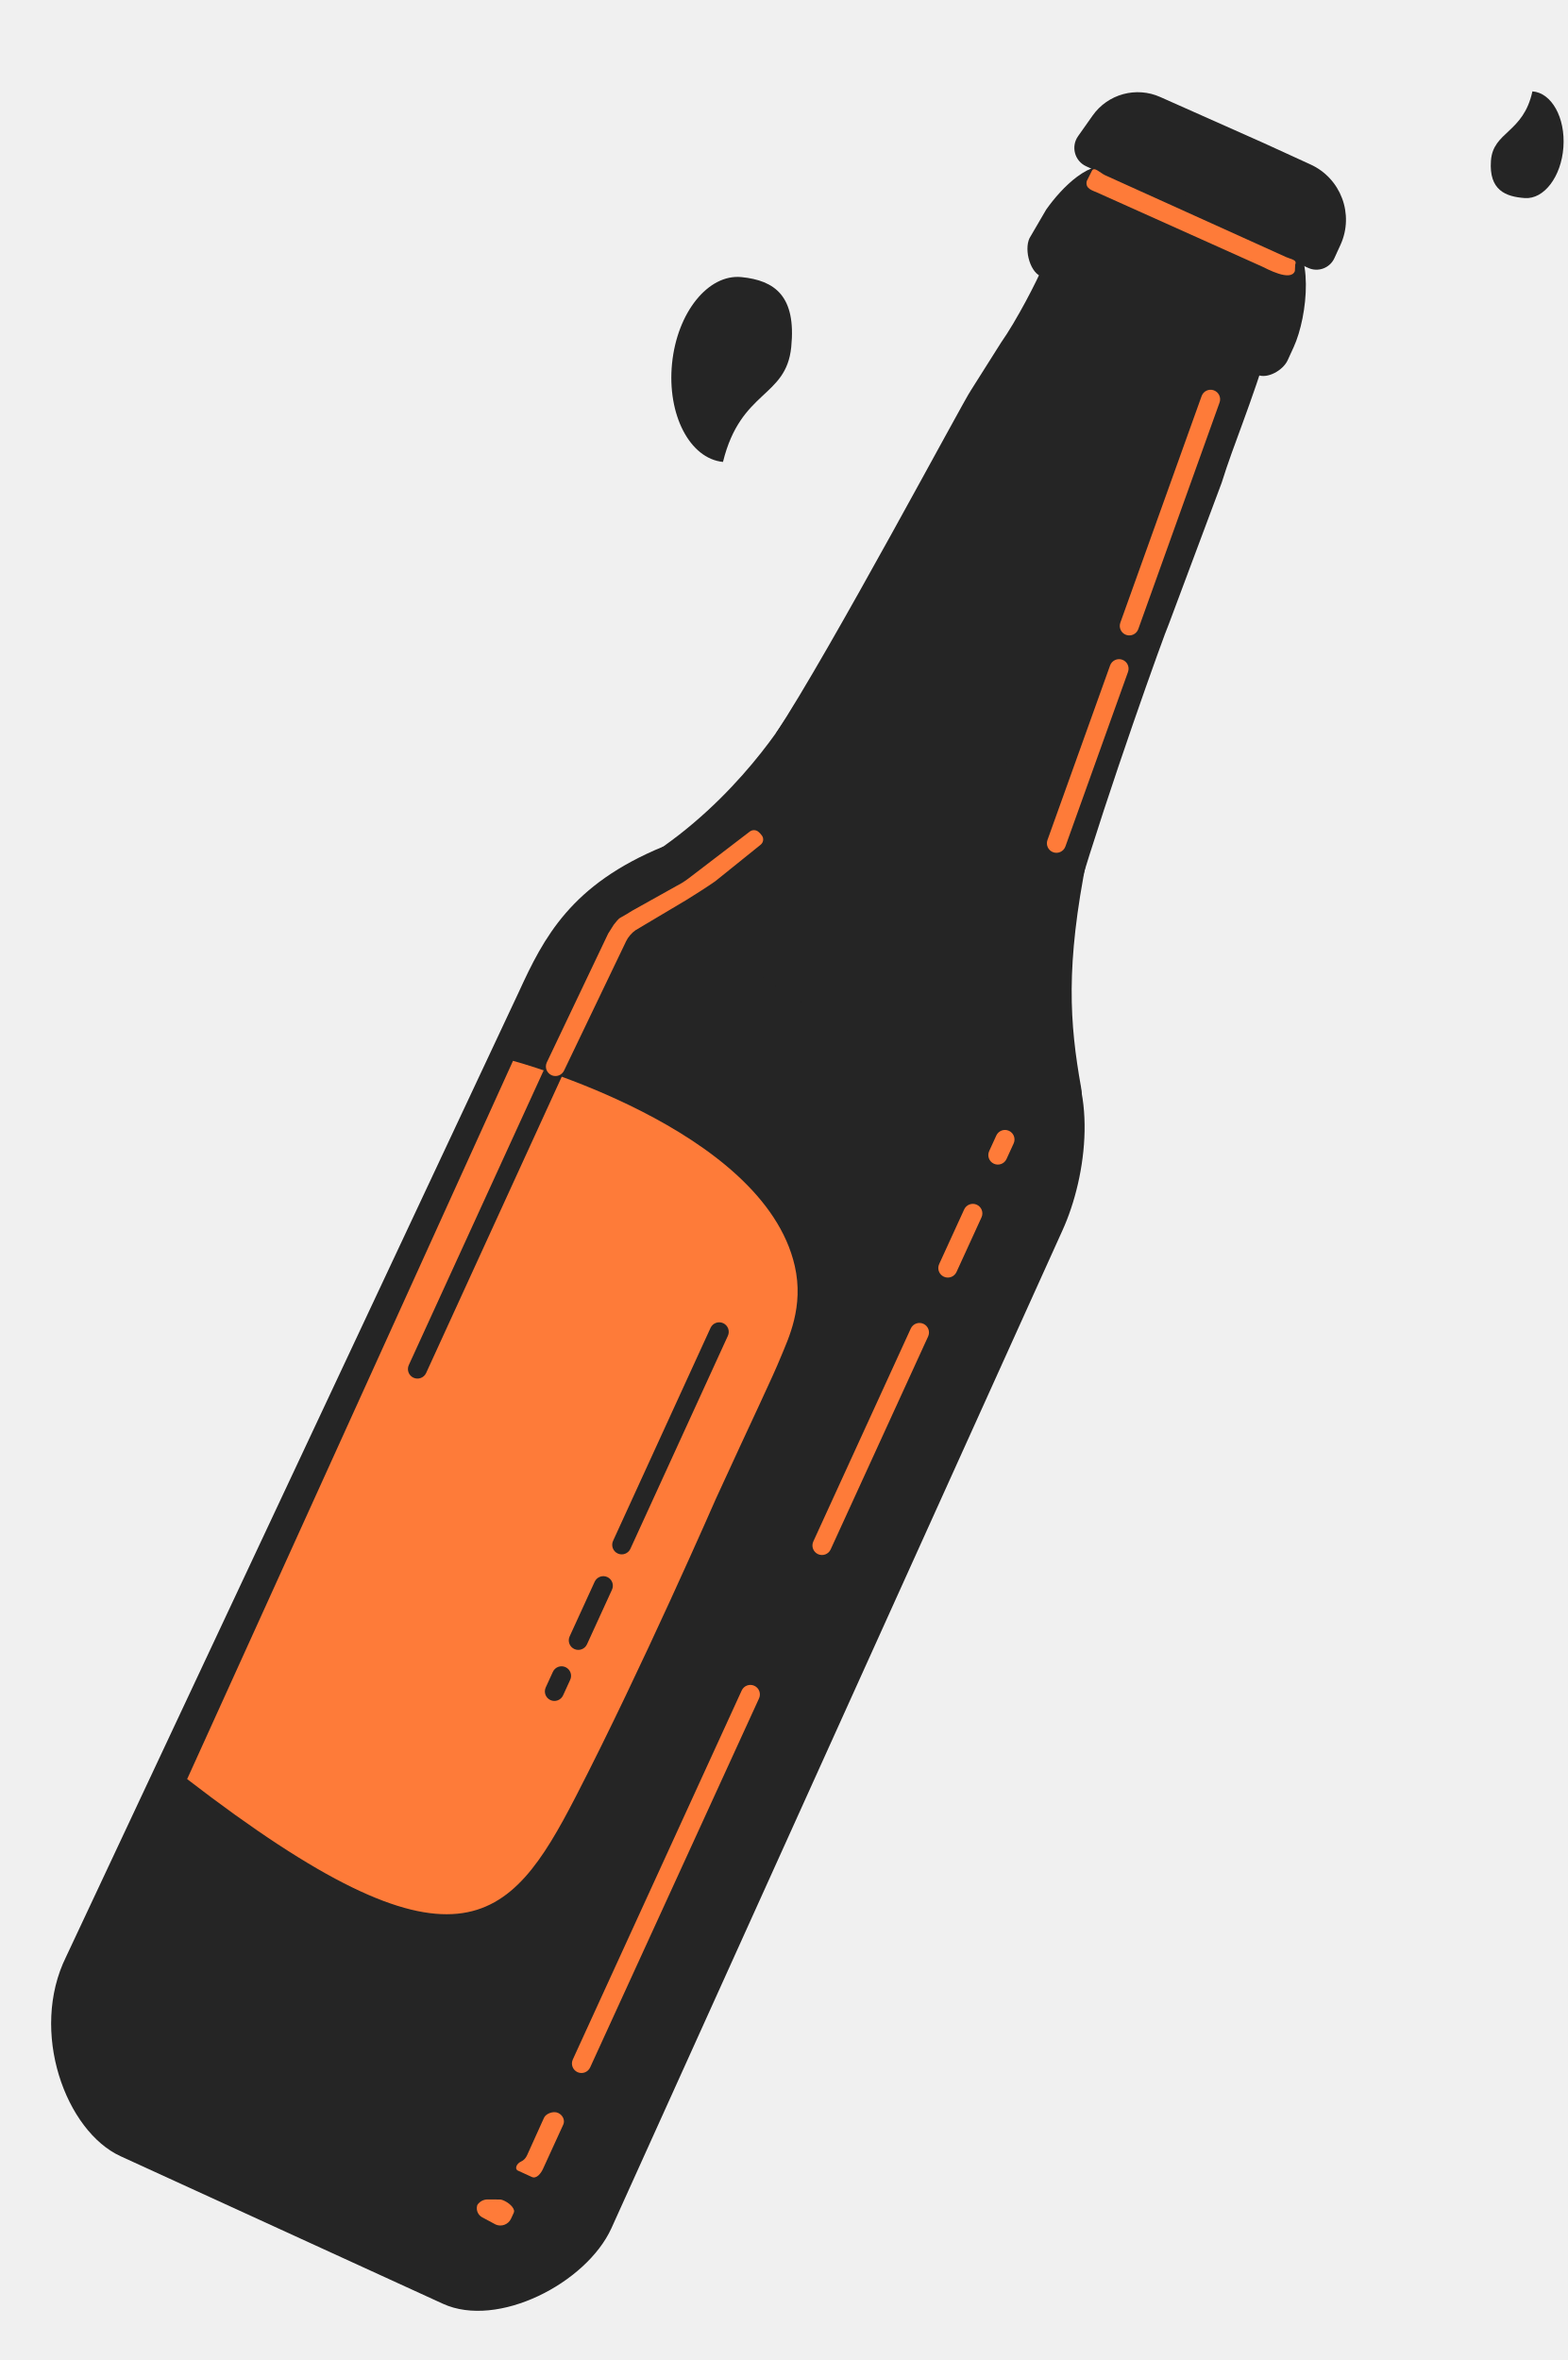
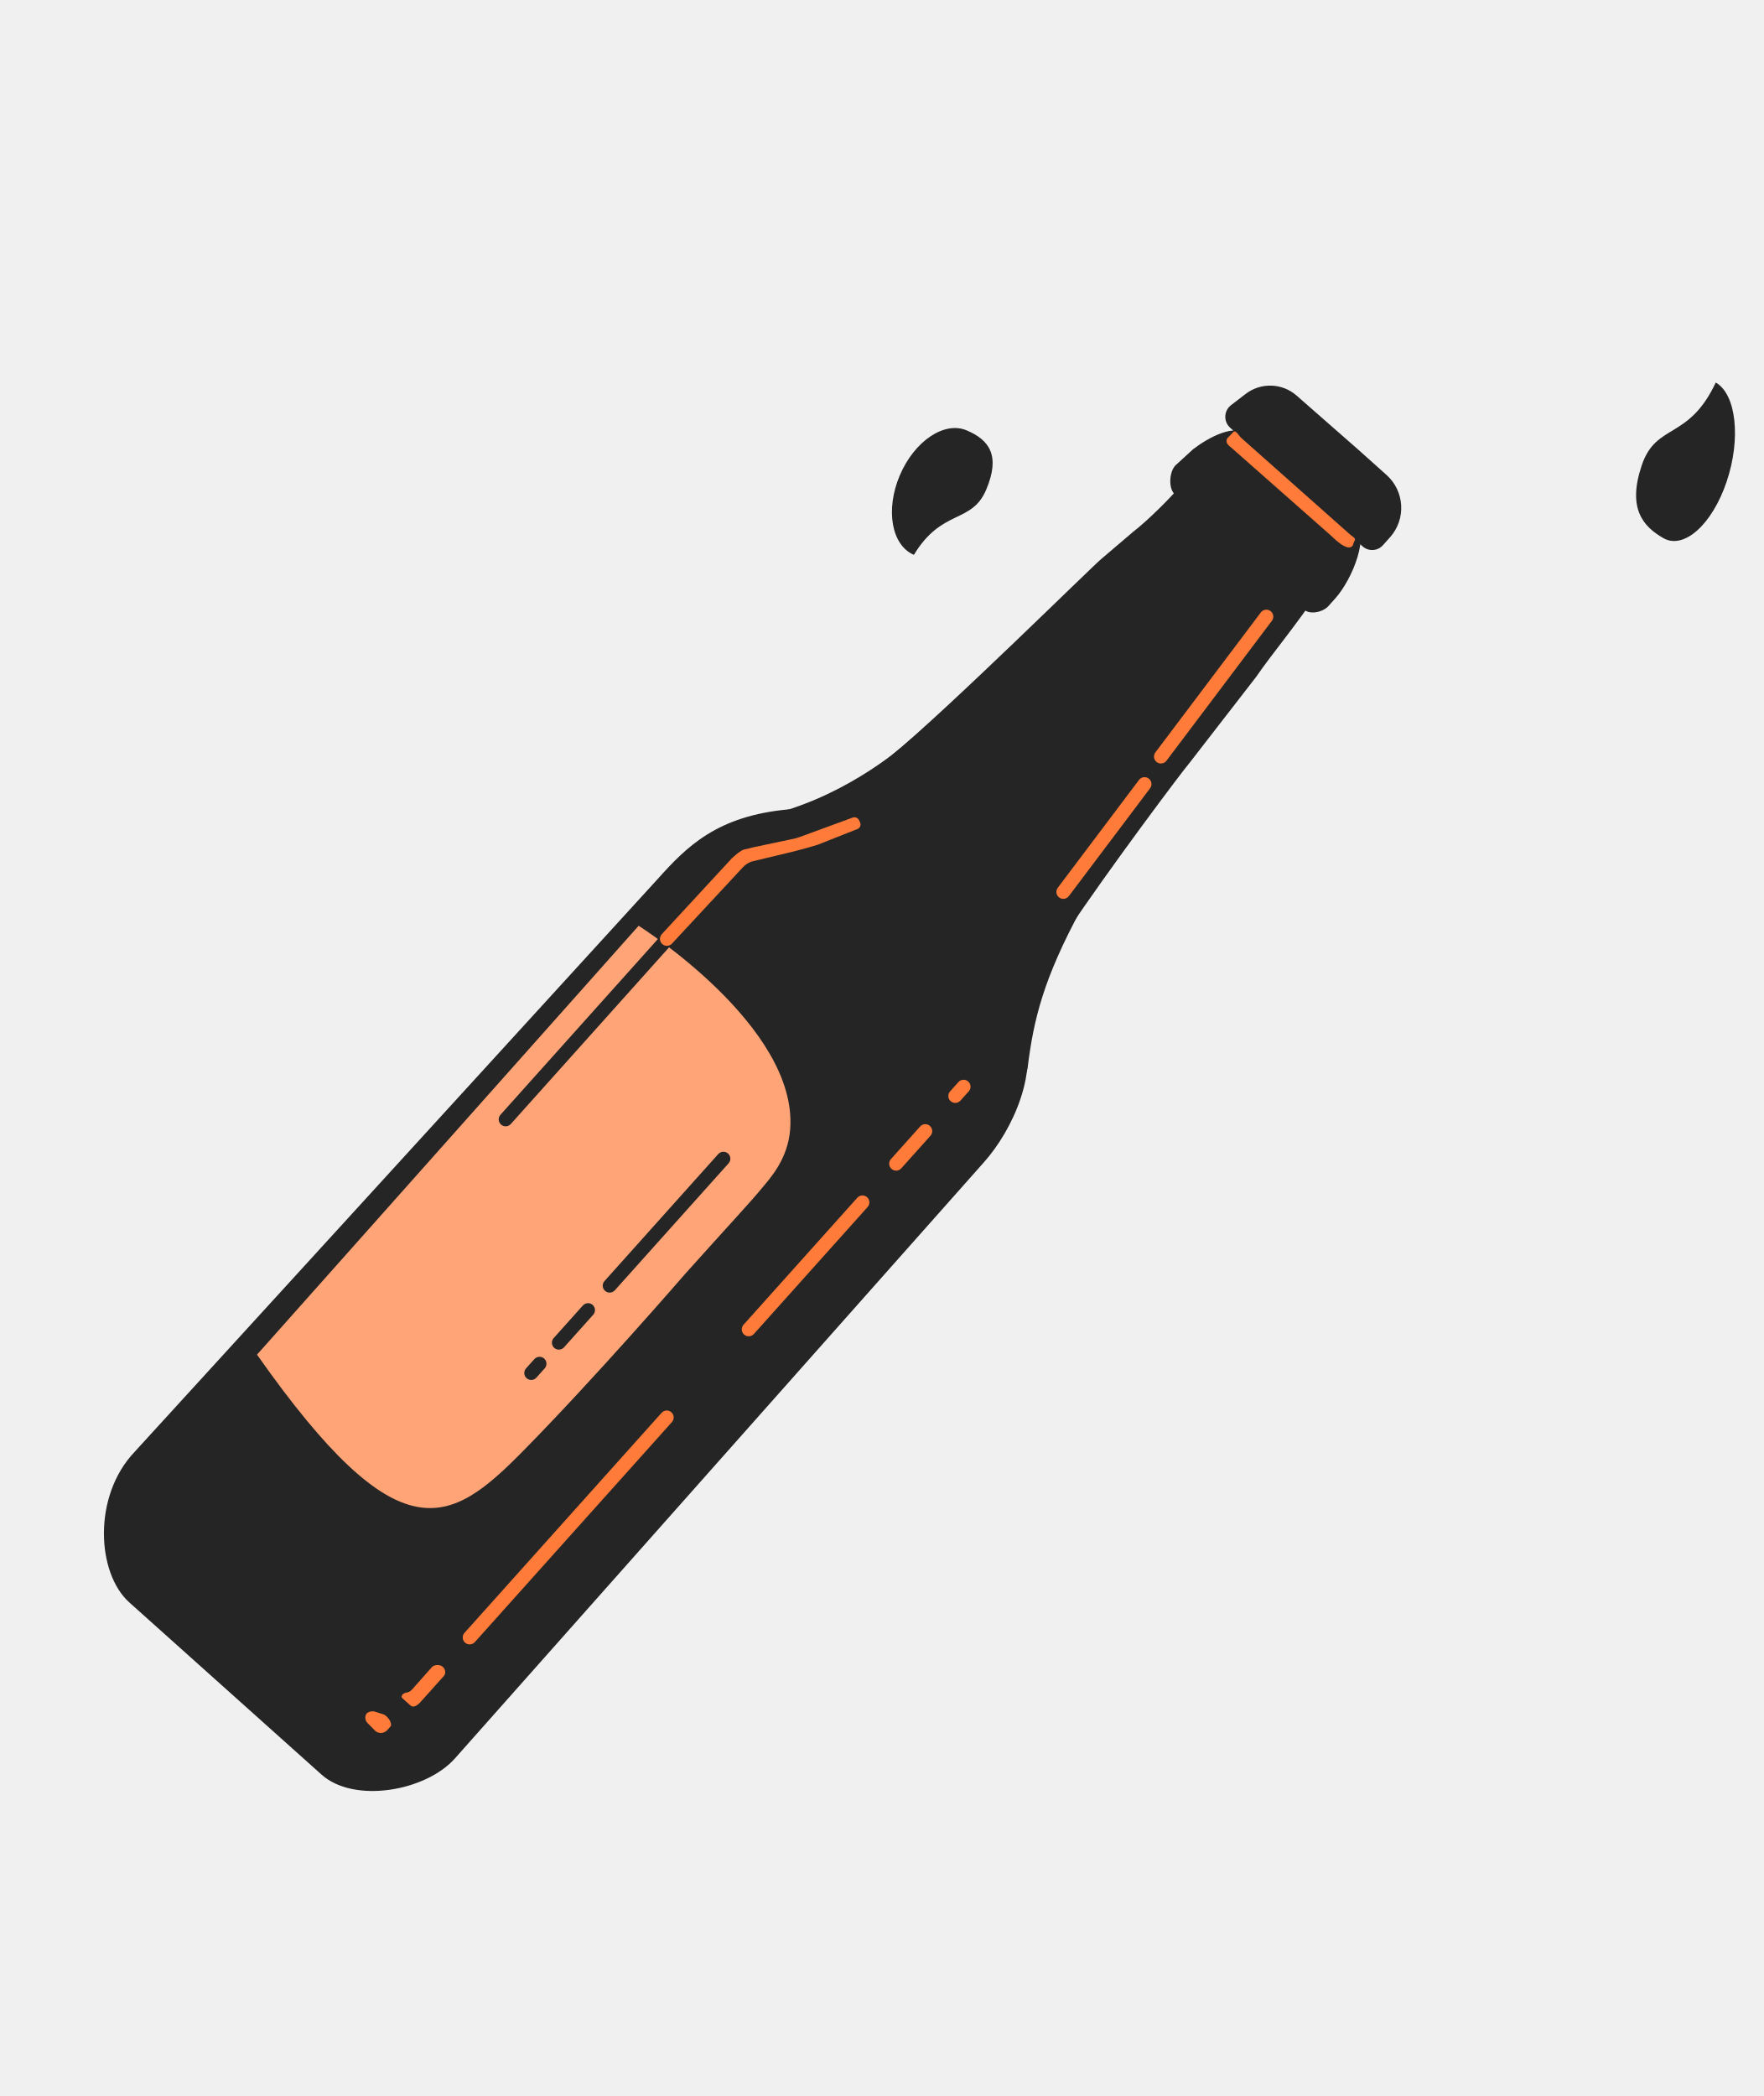
- <svg xmlns="http://www.w3.org/2000/svg" width="170" height="256" viewBox="0 0 170 256" fill="none">
+ <svg xmlns="http://www.w3.org/2000/svg" width="318" height="378" viewBox="0 0 318 378" fill="none">
  <g clip-path="url(#clip0_77_546)">
-     <path d="M48.045 249.899L13.086 233.899C7.139 231.178 3.149 220.383 7.178 212.24L56.276 107.609C58.997 101.663 61.949 95.943 71.934 91.837L114.563 112.497C119.174 117.632 117.956 127.549 115.235 133.495L66.313 241.726C63.592 247.672 53.991 252.62 48.045 249.899Z" fill="#252525" />
-     <path d="M141.905 29.06L117.819 18.037C116.57 17.465 116.148 15.9 116.939 14.777L118.521 12.535C120.172 10.195 123.251 9.354 125.864 10.526L137.118 15.534L142.116 17.822C145.45 19.318 146.924 23.243 145.404 26.566L144.744 28.006C144.252 29.081 142.981 29.552 141.908 29.061L141.905 29.06Z" fill="#252525" />
-     <path d="M136.394 40.655L112.869 29.957C111.62 29.385 111.014 26.736 111.806 25.611L113.483 22.735C115.134 20.395 118.338 17.038 120.953 18.214L131.996 22.677L139.332 25.345C142.666 26.841 141.854 34.321 140.333 37.644L139.674 39.084C139.182 40.16 137.474 41.146 136.398 40.654L136.394 40.655Z" fill="#252525" />
-     <path d="M116.84 97.106L84.14 79.582C90.035 70.662 104.518 43.469 105.312 42.348L108.594 37.153C110.245 34.812 112.488 30.48 113.173 28.809L125.987 34.029L137.957 36.524C135.58 44.283 133.885 47.985 132.518 52.369L126.8 67.66C126.308 68.736 120.143 85.934 116.842 97.107L116.84 97.106Z" fill="#252525" />
-     <path d="M86.184 76.428C86.184 76.428 81.254 85.261 71.934 91.837C62.701 97.577 119.557 130.816 117.264 117.941C116.027 110.991 115.574 104.769 117.919 93.022C120.264 81.276 86.184 76.428 86.184 76.428Z" fill="#252525" />
-     <path d="M55.648 115.073C55.648 115.073 82.782 122.319 86.212 137.323C87.226 141.755 85.495 145.242 84.741 147.094C83.733 149.575 81.743 153.647 77.658 162.571C77.658 162.571 69.584 181.073 62.43 194.935C55.272 208.798 49.472 215.468 20.301 192.986" fill="#FE7B39" />
-     <path d="M109.954 124.035C110.192 123.515 109.964 122.901 109.444 122.663C108.925 122.425 108.311 122.654 108.073 123.174L107.3 124.864C107.062 125.383 107.29 125.997 107.81 126.235C108.329 126.473 108.943 126.244 109.18 125.724L109.954 124.035Z" fill="#FE7B39" />
-     <path d="M61.852 182.215C62.09 181.695 61.862 181.081 61.343 180.843C60.823 180.606 60.209 180.835 59.972 181.354L59.198 183.044C58.96 183.564 59.188 184.178 59.708 184.416C60.227 184.653 60.841 184.424 61.079 183.904L61.852 182.215Z" fill="#252525" />
-     <path d="M106.467 132.053C106.705 131.533 106.477 130.919 105.958 130.681C105.439 130.444 104.825 130.672 104.587 131.192L101.875 137.119C101.637 137.639 101.865 138.253 102.384 138.491C102.903 138.728 103.517 138.499 103.755 137.98L106.467 132.053Z" fill="#FE7B39" />
-     <path d="M132.29 43.662C132.483 43.124 132.203 42.532 131.666 42.339C131.128 42.146 130.536 42.426 130.343 42.964L121.527 67.543C121.334 68.081 121.613 68.674 122.151 68.867C122.688 69.059 123.281 68.779 123.474 68.241L132.29 43.662Z" fill="#FE7B39" />
-     <path d="M140.495 28.69L140.46 29.401C140.016 30.597 137.375 29.131 136.857 28.893L119.014 20.887C118.495 20.65 117.695 20.479 117.883 19.642L118.437 18.535C118.674 18.017 119.353 18.768 119.874 19.007L139.516 27.89C140.034 28.127 140.733 28.171 140.494 28.692L140.495 28.69Z" fill="#FE7B39" />
-     <path d="M122.36 72.886C122.553 72.348 122.274 71.755 121.736 71.562C121.199 71.37 120.607 71.65 120.414 72.188L113.621 91.125C113.428 91.663 113.707 92.256 114.245 92.448C114.782 92.641 115.374 92.361 115.568 91.823L122.36 72.886Z" fill="#FE7B39" />
-     <path d="M66.385 172.44C66.623 171.92 66.394 171.306 65.875 171.068C65.356 170.831 64.742 171.06 64.504 171.58L61.792 177.506C61.554 178.026 61.782 178.64 62.301 178.878C62.82 179.115 63.434 178.887 63.672 178.367L66.385 172.44Z" fill="#252525" />
-     <path d="M100.676 144.972C100.914 144.452 100.686 143.838 100.167 143.6C99.648 143.363 99.034 143.591 98.796 144.111L88.222 167.214C87.984 167.734 88.213 168.348 88.732 168.586C89.251 168.823 89.865 168.595 90.103 168.075L100.676 144.972Z" fill="#FE7B39" />
-     <path d="M78.955 144.902C79.193 144.382 78.965 143.768 78.446 143.53C77.927 143.292 77.313 143.521 77.075 144.041L66.502 167.144C66.264 167.664 66.492 168.278 67.011 168.516C67.53 168.753 68.144 168.525 68.382 168.005L78.955 144.902Z" fill="#252525" />
-     <path d="M60.922 116.821C61.16 116.301 60.932 115.687 60.413 115.45C59.894 115.212 59.28 115.441 59.042 115.961L44.344 148.076C44.106 148.596 44.334 149.21 44.853 149.448C45.373 149.685 45.986 149.456 46.224 148.936L60.922 116.821Z" fill="#252525" />
-     <path d="M82.334 184.235C82.572 183.715 82.344 183.101 81.825 182.863C81.306 182.625 80.692 182.854 80.454 183.374L62.134 223.404C61.896 223.924 62.124 224.538 62.643 224.776C63.162 225.013 63.776 224.784 64.014 224.265L82.334 184.235Z" fill="#FE7B39" />
-     <path d="M57.684 236.144L56.185 235.458C55.777 235.271 56.054 234.68 56.509 234.48C56.805 234.349 57.035 234.1 57.168 233.803L59.009 229.728C59.221 229.265 60.022 228.961 60.541 229.198C61.059 229.436 61.31 230.006 61.098 230.468L58.896 235.28C58.684 235.742 58.205 236.383 57.686 236.145L57.684 236.144Z" fill="#FE7B39" />
-     <path d="M53.762 241.302L52.311 240.525C51.86 240.283 51.629 239.767 51.753 239.27C51.765 239.217 51.789 239.166 51.821 239.121C52.074 238.781 52.474 238.58 52.898 238.582L54.255 238.591C54.29 238.592 54.321 238.595 54.356 238.602C54.873 238.726 55.643 239.253 55.76 239.767C55.781 239.857 55.766 239.948 55.728 240.031L55.438 240.664C55.147 241.3 54.401 241.585 53.761 241.304L53.762 241.302Z" fill="#FE7B39" />
-     <path d="M59.82 116.627C59.301 116.39 59.071 115.775 59.309 115.255L65.969 101.272L66.572 100.315C66.856 99.987 67.029 99.685 67.335 99.526C67.571 99.406 68.265 98.988 68.575 98.789L73.402 96.093C73.856 95.863 74.292 95.589 74.696 95.28L81.33 90.205C81.613 89.988 82.012 90.002 82.28 90.237C82.424 90.362 82.558 90.507 82.661 90.657C82.874 90.968 82.804 91.391 82.513 91.627L77.6 95.583C77.13 95.933 74.984 97.313 74.479 97.609L68.941 100.903C68.539 101.174 68.122 101.658 67.918 102.097L61.191 116.119C60.953 116.637 60.339 116.868 59.818 116.629L59.82 116.627Z" fill="#FE7B39" />
+     <path d="M57.976 320.03L23.322 288.989C17.428 283.71 16.693 269.802 24.272 261.839L118.577 158.558C123.857 152.664 129.322 147.114 142.335 145.954L184.178 185.134C187.662 192.724 182.695 203.747 177.415 209.641L82.021 317.146C76.741 323.04 63.87 325.31 57.976 320.03Z" fill="#252525" />
+     <path d="M245.733 98.533L221.857 77.147C220.619 76.037 220.693 74.077 222.011 73.064L224.644 71.041C227.392 68.93 231.252 69.063 233.851 71.356L245.057 81.185L250.011 85.622C253.327 88.548 253.622 93.613 250.671 96.907L249.392 98.334C248.437 99.401 246.799 99.488 245.735 98.535L245.733 98.533Z" fill="#252525" />
+     <path d="M235.201 109.954L211.858 89.144C210.619 88.035 210.87 84.756 212.19 83.741L215.16 81.02C217.908 78.908 222.816 76.179 225.415 78.477L236.574 87.598L244.094 93.317C247.409 96.243 243.785 104.594 240.835 107.888L239.556 109.316C238.601 110.382 236.272 110.909 235.206 109.954L235.201 109.954Z" fill="#252525" />
+     <path d="M192.335 168.166L160.84 136.175C170.855 127.984 197.355 101.76 198.675 100.75L204.334 95.924C207.082 93.812 211.229 89.612 212.62 87.927L225.554 98.56L238.491 105.74C232.957 113.854 229.67 117.523 226.516 122.098L214.418 137.716C213.463 138.782 200.163 156.443 192.338 168.169L192.335 168.166Z" fill="#252525" />
+     <path d="M164.334 133.264C164.334 133.264 155.466 141.702 142.335 145.954C129.604 149.272 183.372 208.097 185.345 192.396C186.411 183.92 188.122 176.567 195.049 163.835C201.976 151.103 164.334 133.264 164.334 133.264Z" fill="#252525" />
+     <path d="M115.173 166.958C115.173 166.958 143.926 185.074 142.502 203.644C142.083 209.13 138.83 212.537 137.294 214.407C135.238 216.912 131.476 220.903 123.552 229.749C123.552 229.749 107.579 248.23 94.334 261.68C81.084 275.131 71.987 280.755 46.35 244.301" fill="#FFA476" />
+     <path d="M174.709 196.812C175.171 196.297 175.128 195.505 174.613 195.044C174.098 194.583 173.307 194.627 172.845 195.143L171.345 196.818C170.884 197.333 170.927 198.124 171.441 198.585C171.956 199.046 172.747 199.002 173.209 198.487L174.709 196.812Z" fill="#FE7B39" />
+     <path d="M98.233 246.774C98.695 246.258 98.652 245.467 98.137 245.006C97.622 244.545 96.831 244.589 96.369 245.104L94.869 246.779C94.407 247.294 94.451 248.086 94.965 248.547C95.48 249.008 96.271 248.964 96.733 248.448L98.233 246.774Z" fill="#252525" />
+     <path d="M167.801 204.826C168.263 204.311 168.22 203.519 167.705 203.058C167.191 202.597 166.399 202.641 165.938 203.157L160.675 209.032C160.213 209.547 160.256 210.339 160.771 210.8C161.286 211.261 162.077 211.217 162.539 210.701L167.801 204.826Z" fill="#FE7B39" />
+     <path d="M229.378 111.955C229.794 111.403 229.684 110.618 229.133 110.202C228.581 109.786 227.796 109.897 227.38 110.45L208.367 135.687C207.95 136.24 208.06 137.025 208.612 137.441C209.164 137.856 209.949 137.745 210.365 137.193L229.378 111.955Z" fill="#FE7B39" />
+     <path d="M244.237 97.599L243.94 98.408C242.998 99.631 240.473 96.988 239.959 96.528L222.214 80.869C221.701 80.409 220.837 79.924 221.355 79.025L222.392 77.945C222.853 77.431 223.368 78.543 223.884 79.005L243.392 96.323C243.906 96.783 244.697 97.085 244.235 97.602L244.237 97.599Z" fill="#FE7B39" />
+     <path d="M207.411 142.16C207.827 141.607 207.717 140.822 207.165 140.407C206.613 139.991 205.829 140.102 205.412 140.654L190.764 160.099C190.347 160.652 190.457 161.437 191.009 161.852C191.561 162.268 192.346 162.157 192.762 161.605L207.411 142.16Z" fill="#FE7B39" />
+     <path d="M106.981 237.105C107.442 236.59 107.399 235.798 106.885 235.337C106.37 234.876 105.578 234.92 105.117 235.436L99.854 241.311C99.393 241.826 99.436 242.618 99.95 243.079C100.465 243.54 101.256 243.496 101.718 242.98L106.981 237.105Z" fill="#252525" />
+     <path d="M156.47 217.676C156.932 217.161 156.889 216.369 156.374 215.908C155.86 215.447 155.068 215.491 154.607 216.006L134.093 238.907C133.631 239.423 133.674 240.214 134.189 240.675C134.704 241.136 135.495 241.092 135.957 240.577L156.47 217.676Z" fill="#FE7B39" />
+     <path d="M131.395 209.796C131.857 209.281 131.814 208.489 131.299 208.028C130.784 207.567 129.993 207.611 129.531 208.126L109.018 231.028C108.556 231.543 108.599 232.334 109.114 232.795C109.628 233.256 110.42 233.212 110.881 232.697L131.395 209.796Z" fill="#252525" />
+     <path d="M120.639 170.872C121.101 170.356 121.058 169.565 120.543 169.104C120.029 168.643 119.237 168.687 118.775 169.202L90.259 201.037C89.798 201.552 89.841 202.344 90.356 202.805C90.87 203.266 91.662 203.222 92.123 202.706L120.639 170.872Z" fill="#252525" />
+     <path d="M121.177 256.462C121.639 255.946 121.596 255.155 121.081 254.694C120.567 254.233 119.775 254.277 119.314 254.792L83.77 294.472C83.308 294.988 83.351 295.779 83.866 296.24C84.381 296.701 85.172 296.657 85.634 296.142L121.177 256.462Z" fill="#FE7B39" />
+     <path d="M74.053 307.597L72.567 306.266C72.163 305.904 72.695 305.319 73.293 305.252C73.682 305.207 74.037 305.001 74.297 304.706L77.888 300.658C78.299 300.2 79.335 300.136 79.848 300.596C80.362 301.056 80.447 301.805 80.037 302.263L75.764 307.033C75.354 307.491 74.569 308.06 74.056 307.599L74.053 307.597Z" fill="#FE7B39" />
+     <path d="M67.669 312.149L66.271 310.73C65.837 310.289 65.755 309.609 66.076 309.08C66.11 309.022 66.156 308.971 66.209 308.932C66.623 308.63 67.157 308.541 67.648 308.696L69.212 309.193C69.252 309.207 69.287 309.221 69.325 309.242C69.878 309.571 70.579 310.456 70.528 311.093C70.521 311.204 70.471 311.303 70.397 311.386L69.835 312.014C69.27 312.644 68.306 312.706 67.667 312.151L67.669 312.149Z" fill="#FE7B39" />
+     <path d="M119.435 170.251C118.921 169.791 118.875 168.998 119.337 168.482L132.053 154.715L133.094 153.826C133.54 153.548 133.849 153.262 134.26 153.189C134.575 153.134 135.527 152.9 135.956 152.782L142.503 151.399C143.11 151.296 143.712 151.136 144.29 150.925L153.779 147.442C154.183 147.293 154.639 147.452 154.864 147.82C154.986 148.016 155.09 148.232 155.154 148.443C155.289 148.878 155.056 149.342 154.635 149.51L147.538 152.318C146.868 152.553 143.893 153.378 143.204 153.538L135.621 155.356C135.059 155.525 134.404 155.934 134.011 156.368L121.201 170.156C120.741 170.67 119.949 170.716 119.432 170.254L119.435 170.251Z" fill="#FE7B39" />
  </g>
-   <path d="M161.728 17.439C161.956 14.243 165.242 14.46 166.226 9.912C168.31 10.06 169.815 12.772 169.587 15.967C169.359 19.163 167.485 21.634 165.4 21.485C163.316 21.336 161.5 20.634 161.728 17.439Z" fill="#252525" />
-   <path d="M85.829 37.644C85.273 43.18 80.357 42.262 78.424 50.108C74.817 49.747 72.344 44.966 72.899 39.429C73.454 33.893 76.828 29.698 80.434 30.059C84.04 30.421 86.384 32.108 85.829 37.644Z" fill="#252525" />
+   <path d="M296.07 83.936C298.675 76.185 304.513 79.467 309.423 68.987C313.118 71.095 314.001 79.087 311.396 86.837C308.79 94.588 303.682 99.161 299.987 97.053C296.292 94.945 293.464 91.686 296.07 83.936Z" fill="#252525" />
+   <path d="M177.849 88.319C175.22 94.517 169.869 91.69 164.817 100.063C160.78 98.351 159.638 91.938 162.267 85.739C164.897 79.541 170.301 75.904 174.339 77.617C178.376 79.329 180.479 82.12 177.849 88.319Z" fill="#252525" />
  <defs>
    <clipPath id="clip0_77_546">
-       <rect width="66.048" height="250.645" fill="white" transform="translate(104.306) rotate(24.5919)" />
+       <rect width="79.924" height="303.301" fill="white" transform="translate(212.718 51.4519) rotate(41.8526)" />
    </clipPath>
  </defs>
</svg>
